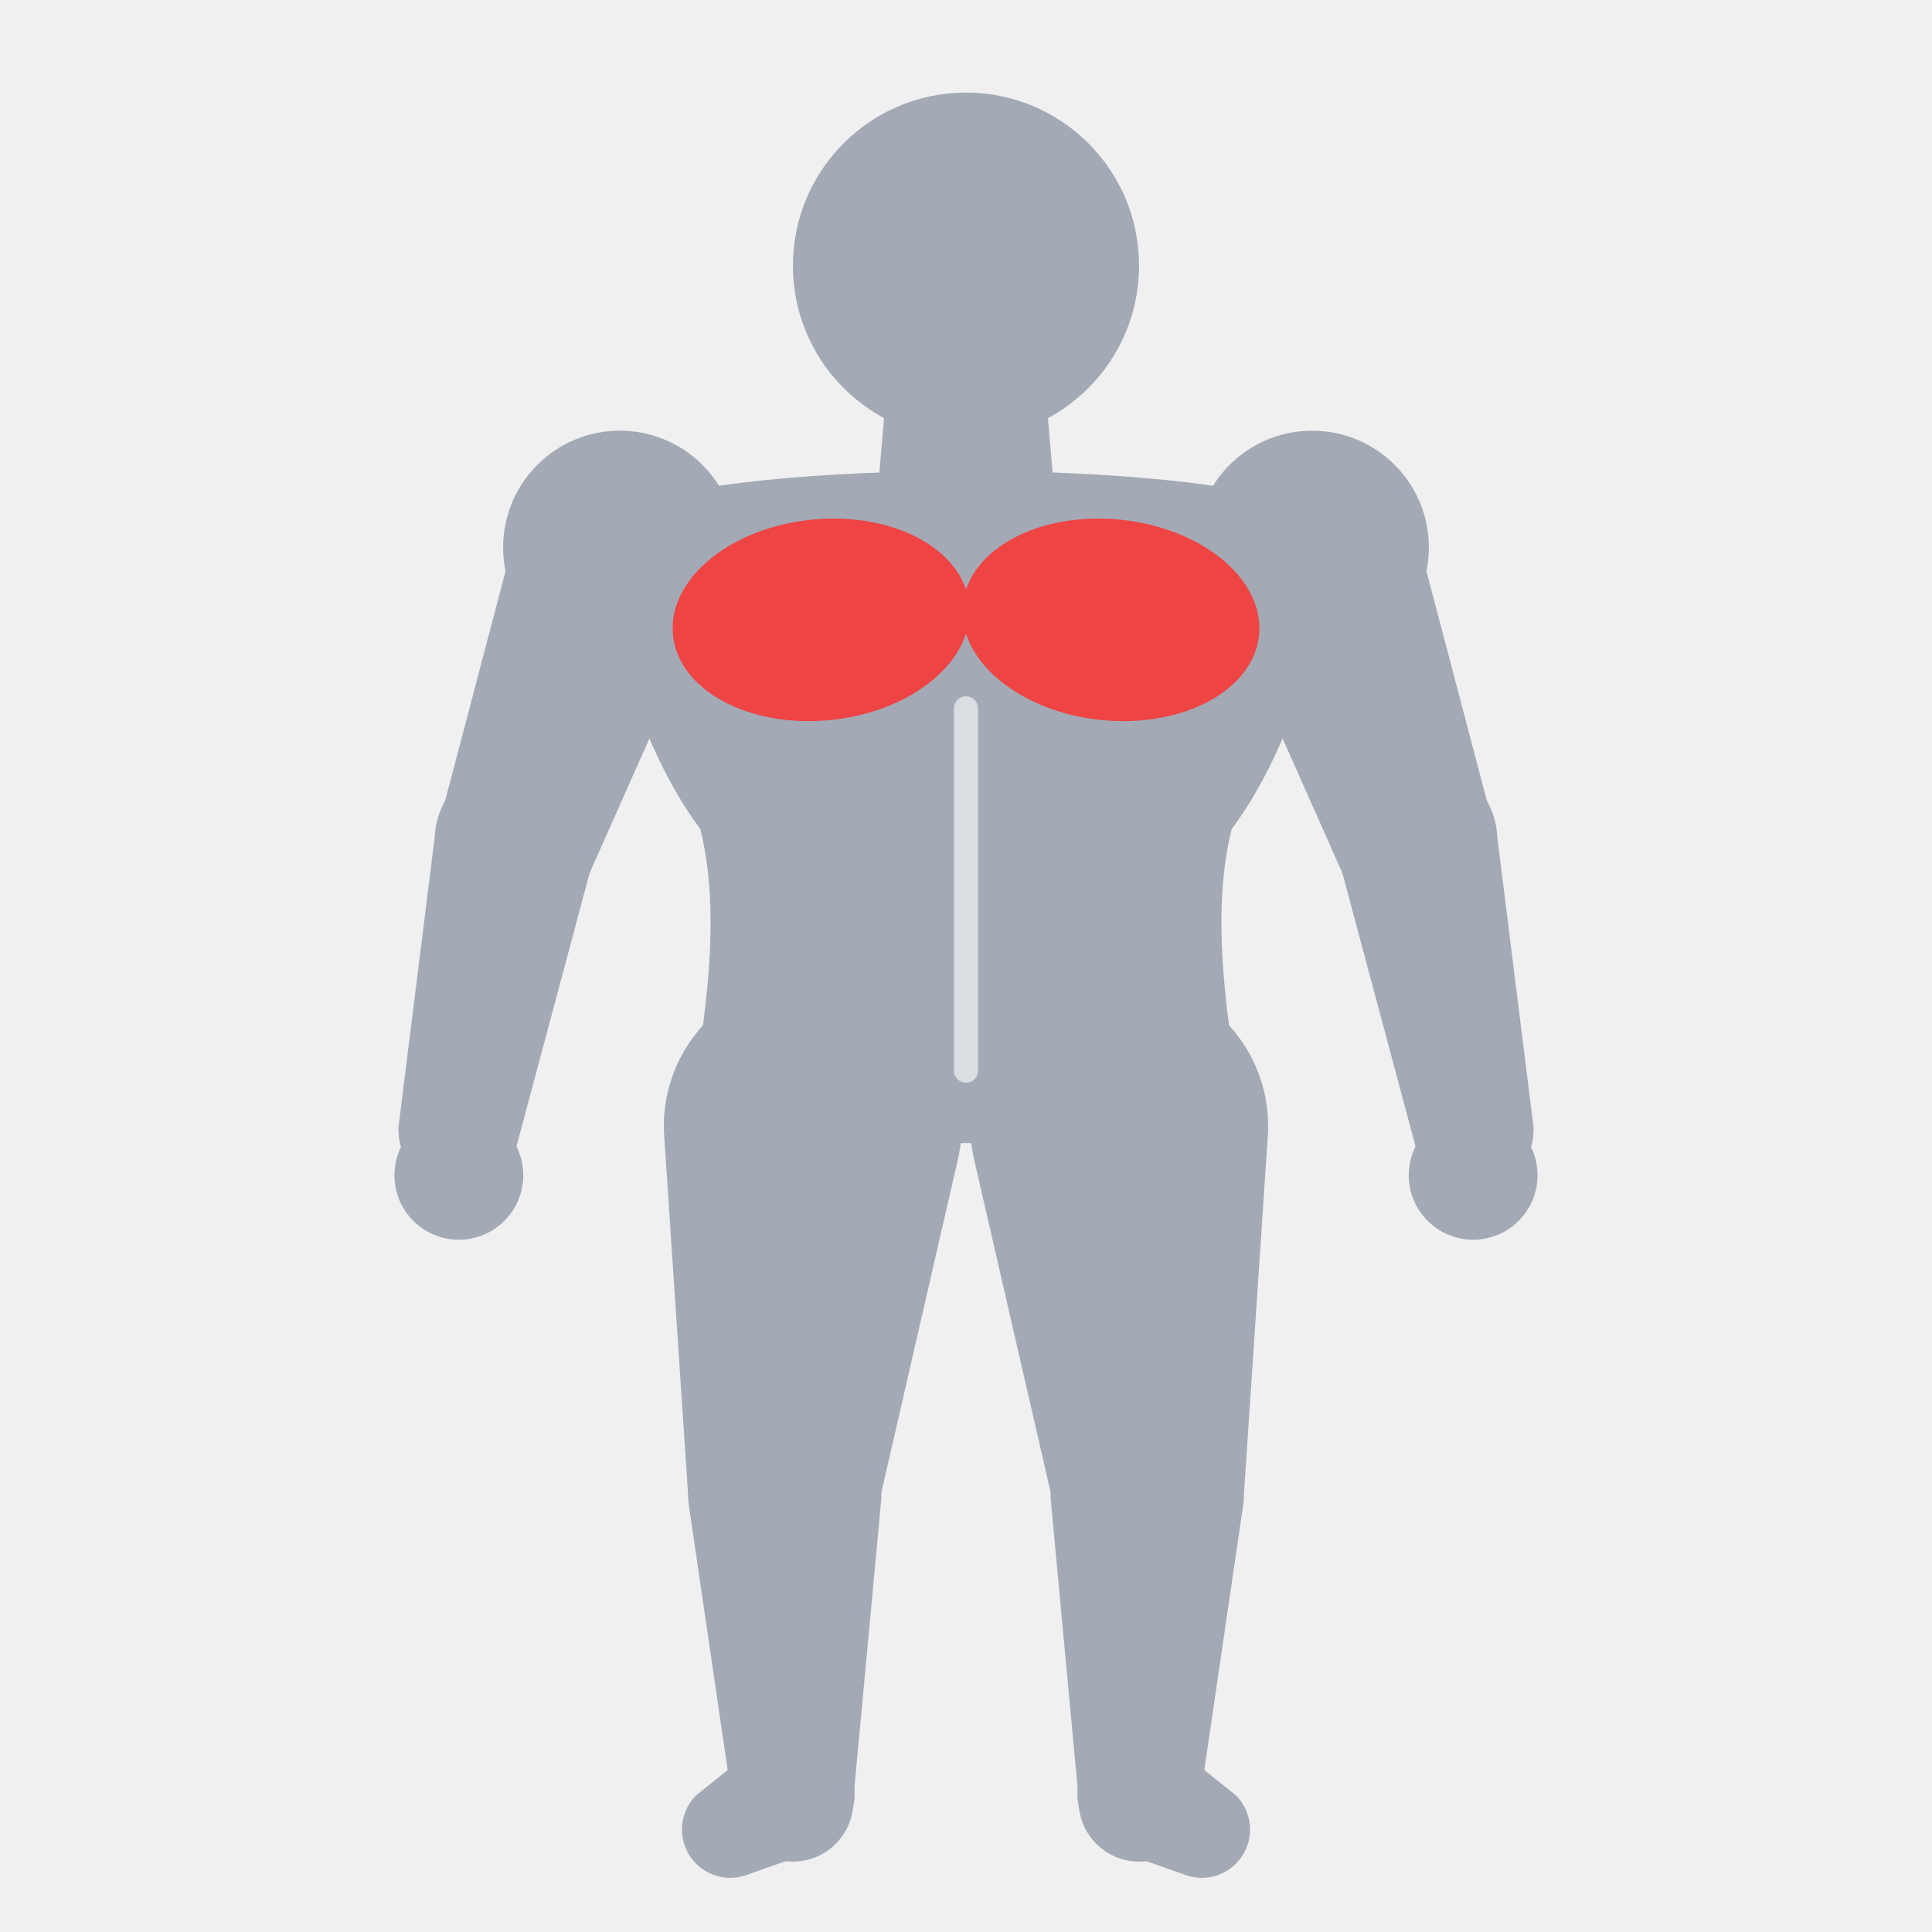
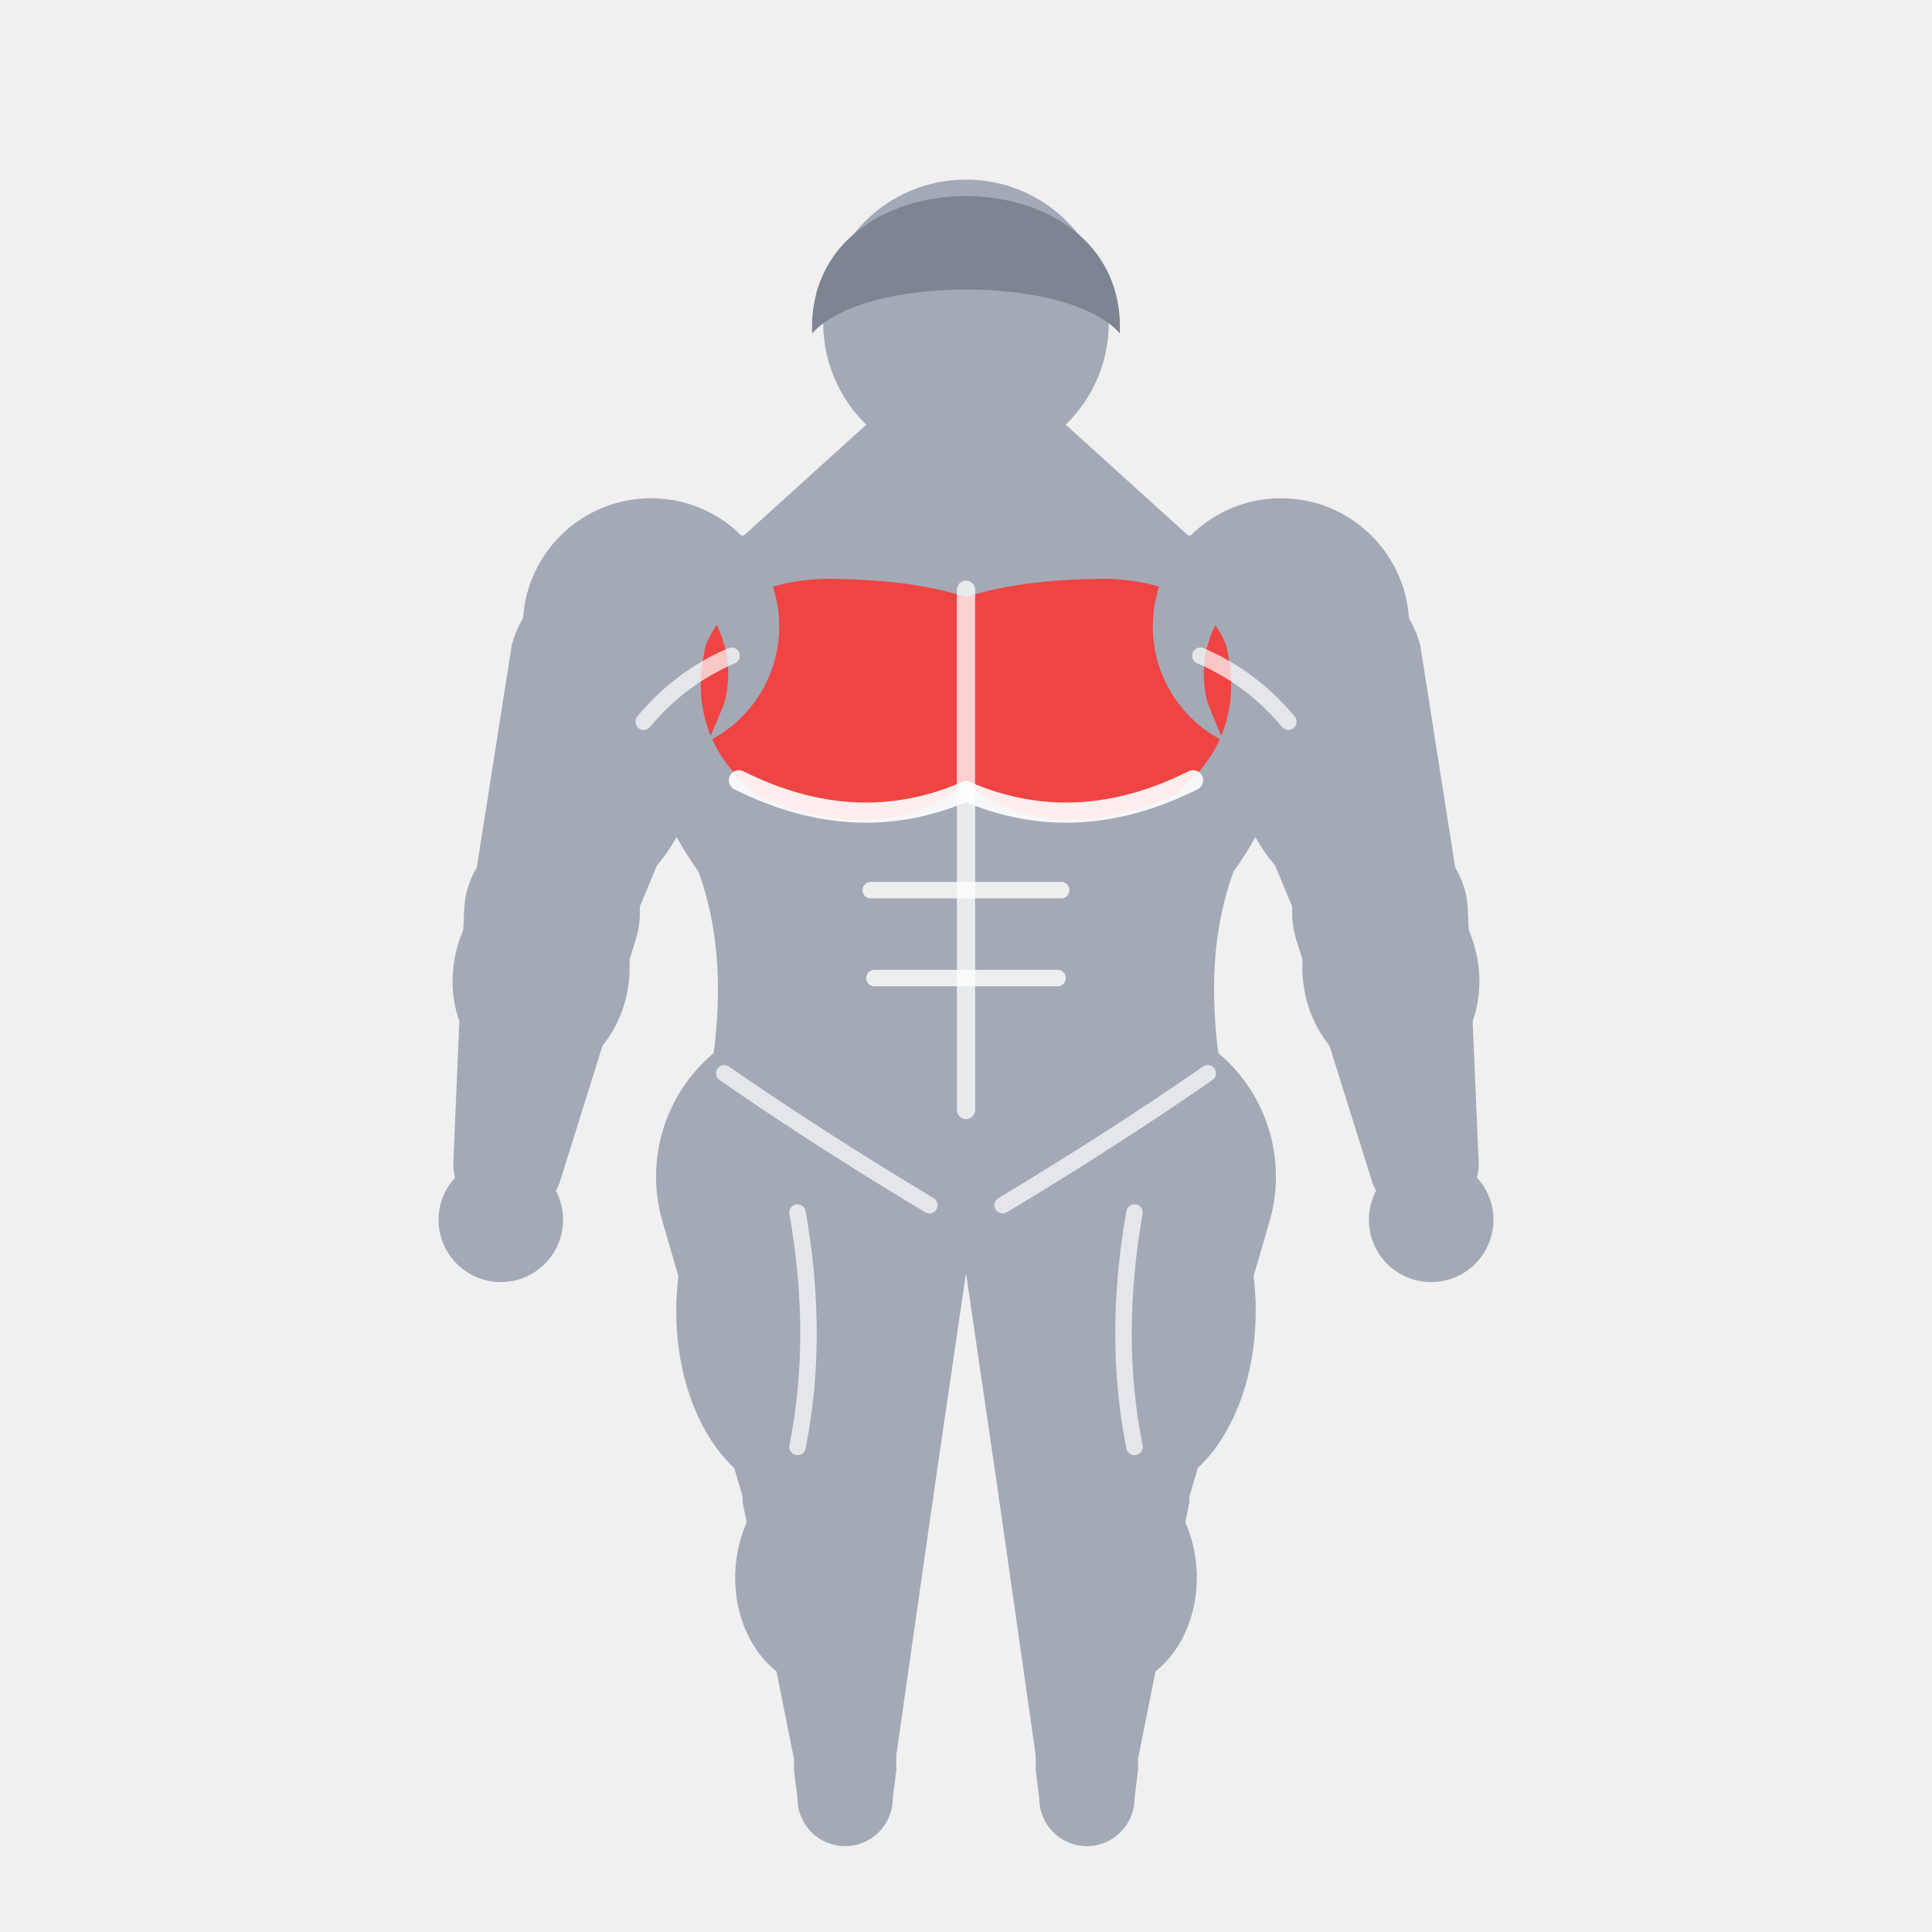
<svg xmlns="http://www.w3.org/2000/svg" viewBox="0 0 48 48" width="48" height="48">
  <defs>
    <clipPath id="k1">
-       <path d="M15.6,12.6 C18.5,11.4 29.5,11.4 32.4,12.6 C33.6,13.6 32.4,18.2 30.6,20.6 C30,23 30.6,26 31,28.4 L17,28.4 C17.4,26 18,23 17.4,20.6 C15.6,18.2 14.4,13.6 15.6,12.6Z" />
+       <path d="M20.1,6.1a3.9,3.9 0 1,0 7.8,0a3.9,3.9 0 1,0 -7.8,0Z" />
+       <path d="M21.6,8.6 L26.4,8.6 L30.6,12.4 L17.4,12.4Z" />
+       <path d="M15.2,12.5 C18,11.3 30,11.3 32.8,12.5 C34.2,14.2 33.1,18.6 31.3,21.1 C30.4,23.6 30.8,26.2 31.4,28.8 L16.6,28.8 C17.2,26.2 17.6,23.6 16.7,21.1 C14.9,18.6 13.8,14.2 15.2,12.5Z" />
+       <path d="M11.9,14.4a3.5,3.5 0 1,0 7,0a3.5,3.5 0 1,0 -7,0Z" />
+       <path d="M11.6,14.9L10.5,21.9A2.2 2.2 0 0 0 14.7,23L17.4,16.5A3 3 0 1 0 11.6,14.9Z" />
+       <path d="M10.3,22.1L10,29.1A1.5 1.5 0 0 0 12.9,29.6L15,22.9A2.4 2.4 0 1 0 10.3,22.1Z" />
+       <path d="M9.6,30.6a1.7,1.7 0 1,0 3.4,0a1.7,1.7 0 1,0 -3.4,0Z" />
+       <path d="M15.7,30.6L18,38.5A2.6 2.6 0 0 0 23.1,38.2L24.3,30A4.4 4.4 0 1 0 15.7,30.6Z" />
+       <path d="M17.9,38.3L19.3,45.3A1.4 1.4 0 0 0 22.1,45.2L23.1,38.2A2.6 2.6 0 1 0 17.9,38.3Z" />
+       <path d="M19.3,45.6L19.4,46.4A1.3 1.3 0 0 0 22,46.4L22.1,45.6A1.4 1.4 0 1 0 19.3,45.6Z" />
+       <path d="M29.1,14.4a3.5,3.5 0 1,0 7,0a3.5,3.5 0 1,0 -7,0Z" />
+       <path d="M30.6,16.5L33.3,23A2.2 2.2 0 0 0 37.5,21.9L36.4,14.9A3 3 0 1 0 30.6,16.5Z" />
+       <path d="M33,22.9L35.1,29.6A1.5 1.5 0 0 0 38,29.1L37.7,22.1A2.4 2.4 0 1 0 33,22.9Z" />
+       <path d="M35,30.6a1.7,1.7 0 1,0 3.4,0a1.7,1.7 0 1,0 -3.4,0Z" />
+       <path d="M23.7,30L24.9,38.2A2.6 2.6 0 0 0 30,38.5L32.3,30.6A4.4 4.4 0 1 0 23.7,30Z" />
+       <path d="M24.9,38.2L25.9,45.2A1.4 1.4 0 0 0 28.7,45.3L30.1,38.3A2.6 2.6 0 1 0 24.9,38.2Z" />
+       <path d="M25.9,45.6L26,46.4A1.3 1.3 0 0 0 28.6,46.4L28.7,45.6A1.4 1.4 0 1 0 25.9,45.6Z" />
    </clipPath>
  </defs>
-   <path d="M19.7,6.6a4.3,4.3 0 1,0 8.6,0a4.3,4.3 0 1,0 -8.6,0Z" fill="#a3aab5" />
-   <path d="M22.1,8.8L21.8,12.3A2.2 2.2 0 1 0 26.2,12.3L25.9,8.8A1.9 1.9 0 0 0 22.1,8.8Z" fill="#a3aab5" />
-   <path d="M15.6,12.6 C18.5,11.4 29.5,11.4 32.4,12.6 C33.6,13.6 32.4,18.2 30.6,20.6 C30,23 30.6,26 31,28.4 L17,28.4 C17.4,26 18,23 17.4,20.6 C15.6,18.2 14.4,13.6 15.6,12.6Z" fill="#a3aab5" />
-   <path d="M12.5,13.6a2.9,2.9 0 1,0 5.8,0a2.9,2.9 0 1,0 -5.8,0Z" fill="#a3aab5" />
-   <path d="M12.9,12.9L10.9,20.5A2 2 0 0 0 14.6,21.8L17.8,14.6A2.6 2.6 0 1 0 12.9,12.9Z" fill="#a3aab5" />
-   <path d="M10.8,20.8L9.9,28A1.5 1.5 0 0 0 12.8,28.6L14.7,21.5A2 2 0 1 0 10.8,20.8Z" fill="#a3aab5" />
-   <path d="M9.8,29.2a1.6,1.6 0 1,0 3.2,0a1.6,1.6 0 1,0 -3.2,0Z" fill="#a3aab5" />
-   <path d="M16.5,28.2L17.1,37.2A2.4 2.4 0 0 0 21.8,37.5L23.8,28.8A3.7 3.7 0 1 0 16.5,28.2Z" fill="#a3aab5" />
-   <path d="M17.1,37.3L18.2,44.8A1.5 1.5 0 0 0 21.2,44.7L21.9,37.2A2.4 2.4 0 1 0 17.1,37.3Z" fill="#a3aab5" />
-   <path d="M18.8,43.4L17.3,44.6A1.2 1.2 0 0 0 18.5,46.6L20.2,46A1.5 1.5 0 1 0 18.8,43.4Z" fill="#a3aab5" />
-   <path d="M29.7,13.6a2.9,2.9 0 1,0 5.8,0a2.9,2.9 0 1,0 -5.8,0Z" fill="#a3aab5" />
-   <path d="M30.2,14.6L33.4,21.8A2 2 0 0 0 37.1,20.5L35.1,12.9A2.6 2.6 0 1 0 30.2,14.6Z" fill="#a3aab5" />
-   <path d="M33.3,21.5L35.2,28.6A1.5 1.5 0 0 0 38.1,28L37.2,20.8A2 2 0 1 0 33.3,21.5Z" fill="#a3aab5" />
-   <path d="M35,29.2a1.6,1.6 0 1,0 3.2,0a1.6,1.6 0 1,0 -3.2,0Z" fill="#a3aab5" />
-   <path d="M24.2,28.8L26.2,37.5A2.4 2.4 0 0 0 30.9,37.2L31.5,28.2A3.7 3.7 0 1 0 24.2,28.8Z" fill="#a3aab5" />
-   <path d="M26.1,37.2L26.8,44.7A1.5 1.5 0 0 0 29.8,44.8L30.9,37.3A2.4 2.4 0 1 0 26.1,37.2Z" fill="#a3aab5" />
-   <path d="M27.8,46L29.5,46.6A1.2 1.2 0 0 0 30.7,44.6L29.2,43.4A1.5 1.5 0 1 0 27.8,46Z" fill="#a3aab5" />
-   <g clip-path="url(#k1)">
-     <ellipse cx="20.4" cy="15.4" rx="3.7" ry="2.5" transform="rotate(-6 20.4 15.4)" fill="#ef4444" />
-     <ellipse cx="27.6" cy="15.4" rx="3.7" ry="2.5" transform="rotate(6 27.6 15.4)" fill="#ef4444" />
+   <g transform="translate(24 24.3) scale(0.91) translate(-24 -24)">
+     <path d="M20.1,6.1a3.9,3.9 0 1,0 7.8,0a3.9,3.9 0 1,0 -7.8,0Z" fill="#a3aab5" />
+     <path d="M21.6,8.6 L26.4,8.6 L30.6,12.4 L17.4,12.4Z" fill="#a3aab5" />
+     <path d="M15.2,12.5 C18,11.3 30,11.3 32.8,12.5 C34.2,14.2 33.1,18.6 31.3,21.1 C30.4,23.6 30.8,26.2 31.4,28.8 L16.6,28.8 C17.2,26.2 17.6,23.6 16.7,21.1 C14.9,18.6 13.8,14.2 15.2,12.5Z" fill="#a3aab5" />
+     <path d="M11.9,14.4a3.5,3.5 0 1,0 7,0a3.5,3.5 0 1,0 -7,0Z" fill="#a3aab5" />
+     <path d="M11.6,14.9L10.5,21.9A2.2 2.2 0 0 0 14.7,23L17.4,16.5A3 3 0 1 0 11.6,14.9Z" fill="#a3aab5" />
+     <path d="M10.3,22.1L10,29.1A1.5 1.5 0 0 0 12.9,29.6L15,22.9A2.4 2.4 0 1 0 10.3,22.1Z" fill="#a3aab5" />
+     <path d="M9.6,30.6a1.7,1.7 0 1,0 3.4,0a1.7,1.7 0 1,0 -3.4,0Z" fill="#a3aab5" />
+     <path d="M15.7,30.6L18,38.5A2.6 2.6 0 0 0 23.1,38.2L24.3,30A4.4 4.4 0 1 0 15.7,30.6Z" fill="#a3aab5" />
+     <path d="M17.9,38.3L19.3,45.3A1.4 1.4 0 0 0 22.1,45.2L23.1,38.2A2.6 2.6 0 1 0 17.9,38.3Z" fill="#a3aab5" />
+     <path d="M19.3,45.6L19.4,46.4A1.3 1.3 0 0 0 22,46.4L22.1,45.6A1.4 1.4 0 1 0 19.3,45.6Z" fill="#a3aab5" />
+     <path d="M29.1,14.4a3.5,3.5 0 1,0 7,0a3.5,3.5 0 1,0 -7,0Z" fill="#a3aab5" />
+     <path d="M30.6,16.5L33.3,23A2.2 2.2 0 0 0 37.5,21.9L36.4,14.9A3 3 0 1 0 30.6,16.5Z" fill="#a3aab5" />
+     <path d="M33,22.9L35.1,29.6A1.5 1.5 0 0 0 38,29.1L37.7,22.1A2.4 2.4 0 1 0 33,22.9Z" fill="#a3aab5" />
+     <path d="M35,30.6a1.7,1.7 0 1,0 3.4,0a1.7,1.7 0 1,0 -3.4,0Z" fill="#a3aab5" />
+     <path d="M23.7,30L24.9,38.2A2.6 2.6 0 0 0 30,38.5L32.3,30.6A4.4 4.4 0 1 0 23.7,30Z" fill="#a3aab5" />
+     <path d="M24.9,38.2L25.9,45.2A1.4 1.4 0 0 0 28.7,45.3L30.1,38.3A2.6 2.6 0 1 0 24.9,38.2Z" fill="#a3aab5" />
+     <path d="M25.9,45.6L26,46.4A1.3 1.3 0 0 0 28.6,46.4L28.7,45.6A1.4 1.4 0 1 0 25.9,45.6Z" fill="#a3aab5" />
+     <ellipse cx="13.9" cy="18.4" rx="2.7" ry="3.6" transform="rotate(14 13.9 18.4)" fill="#a3aab5" />
+     <ellipse cx="12.4" cy="23.9" rx="2.4" ry="2.9" transform="rotate(10 12.4 23.9)" fill="#a3aab5" />
+     <ellipse cx="19.8" cy="32.8" rx="3.7" ry="5.4" transform="rotate(4 19.8 32.8)" fill="#a3aab5" />
+     <ellipse cx="20.2" cy="40.3" rx="2.5" ry="3.1" transform="rotate(3 20.2 40.3)" fill="#a3aab5" />
+     <ellipse cx="34.1" cy="18.4" rx="2.7" ry="3.6" transform="rotate(-14 34.1 18.4)" fill="#a3aab5" />
+     <ellipse cx="35.6" cy="23.9" rx="2.4" ry="2.9" transform="rotate(-10 35.6 23.9)" fill="#a3aab5" />
+     <ellipse cx="28.2" cy="32.8" rx="3.7" ry="5.4" transform="rotate(-4 28.2 32.8)" fill="#a3aab5" />
+     <ellipse cx="27.8" cy="40.3" rx="2.5" ry="3.1" transform="rotate(-3 27.8 40.3)" fill="#a3aab5" />
+     <path d="M19.8,6.4 C19.6,1.4 28.4,1.4 28.2,6.4 C26.8,4.8 21.2,4.8 19.8,6.4Z" fill="#7d8592" />
+     <g clip-path="url(#k1)">
+       <path d="M24,13.6 L24,18.7 Q21.6,20.5 18.3,19 Q16.3,17.4 16.9,14.9 Q17.6,13.2 20.1,13.1 Q22.5,13.1 24,13.6Z" fill="#ef4444" />
+       <path d="M24,13.6 L24,18.7 Q21.6,20.5 18.3,19 Q16.3,17.4 16.9,14.9 Q17.6,13.2 20.1,13.1 Q22.5,13.1 24,13.6Z" transform="matrix(-1 0 0 1 48 0)" fill="#ef4444" />
+     </g>
+     <path d="M17.8,18.6 Q21,20.2 24,18.9 Q27,20.2 30.2,18.6" fill="none" stroke="#ffffff" stroke-width="0.55" stroke-linecap="round" opacity="0.9" />
+     <path d="M24,13.4 V27.6" fill="none" stroke="#ffffff" stroke-width="0.5" stroke-linecap="round" opacity="0.75" />
+     <path d="M21.4,21.6 H26.6 M21.5,24 H26.5" fill="none" stroke="#ffffff" stroke-width="0.45" stroke-linecap="round" opacity="0.8" />
+     <path d="M17.4,26.6 Q20,28.4 23,30.2 M30.6,26.6 Q28,28.4 25,30.2" fill="none" stroke="#ffffff" stroke-width="0.45" stroke-linecap="round" opacity="0.7" />
+     <path d="M19.4,30.4 Q20.0,33.8 19.4,36.8" fill="none" stroke="#ffffff" stroke-width="0.45" stroke-linecap="round" opacity="0.7" />
+     <path d="M28.6,30.4 Q28.0,33.8 28.6,36.8" fill="none" stroke="#ffffff" stroke-width="0.45" stroke-linecap="round" opacity="0.7" />
+     <path d="M15.2,17 Q16.2,15.8 17.6,15.2 M32.8,17 Q31.8,15.8 30.4,15.2" fill="none" stroke="#ffffff" stroke-width="0.45" stroke-linecap="round" opacity="0.7" />
  </g>
-   <path d="M24,17.6 V26.6" stroke="#ffffff" stroke-width="0.6" stroke-linecap="round" opacity="0.6" />
</svg>
